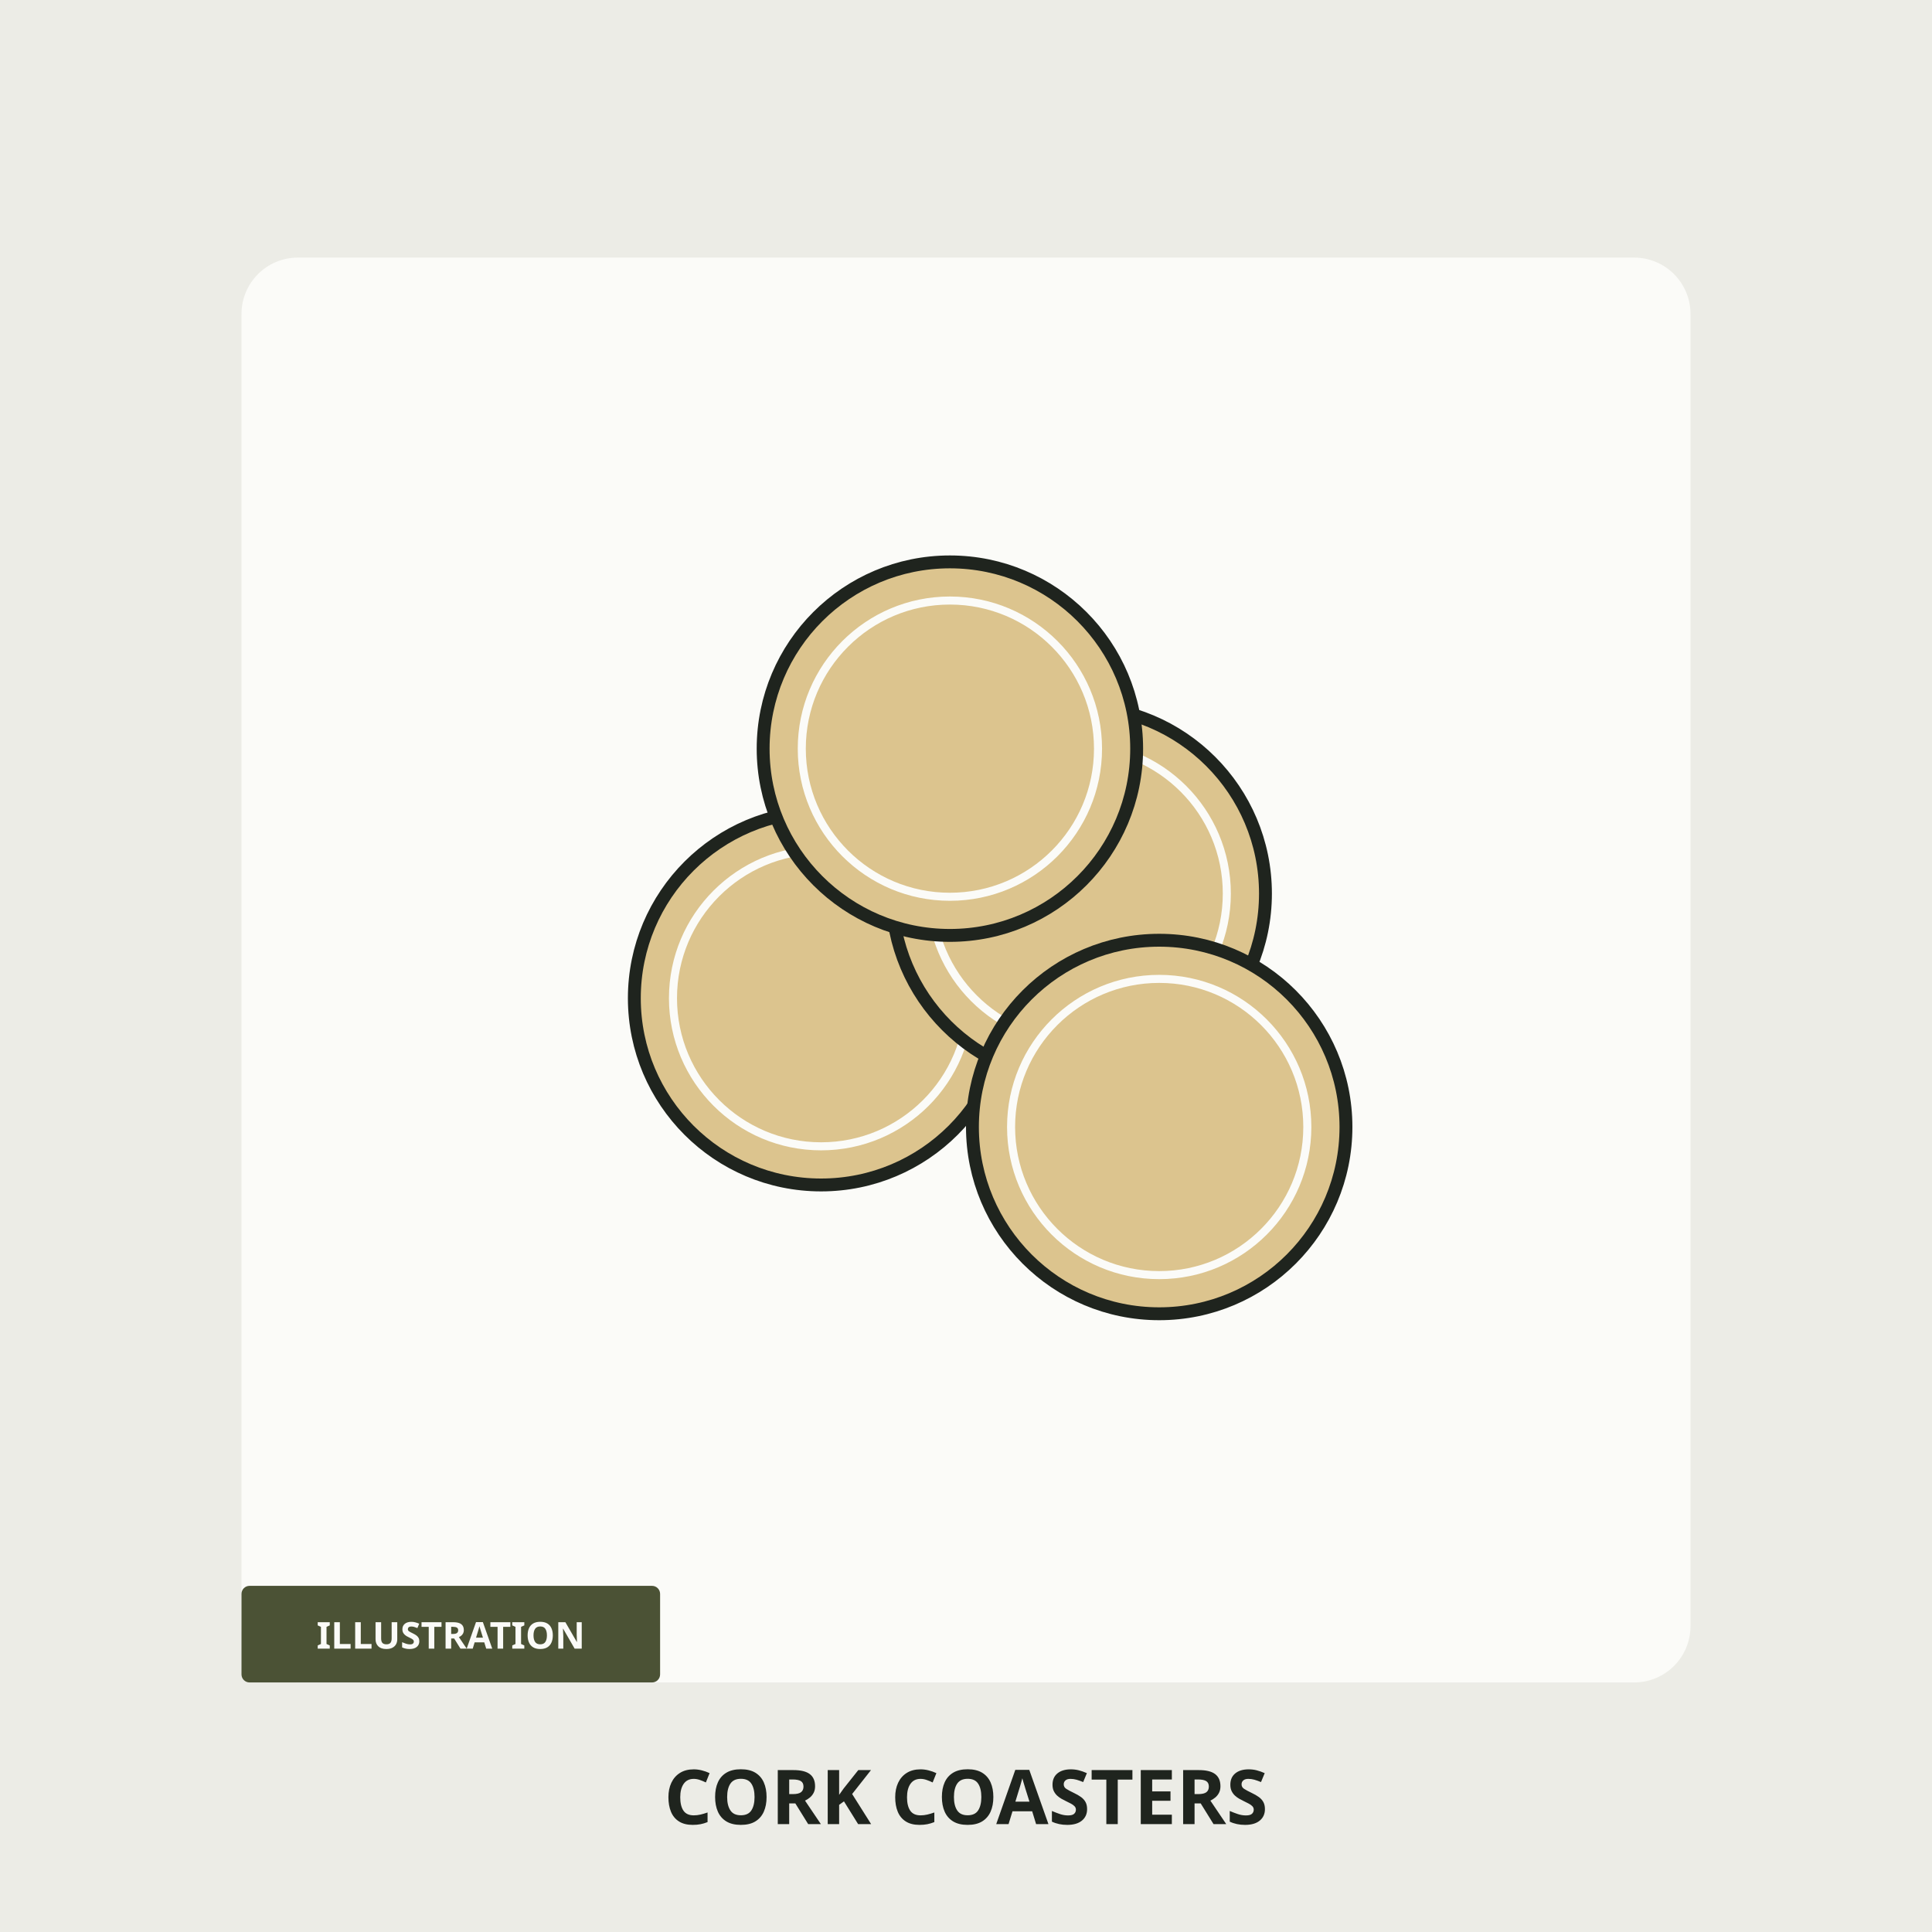
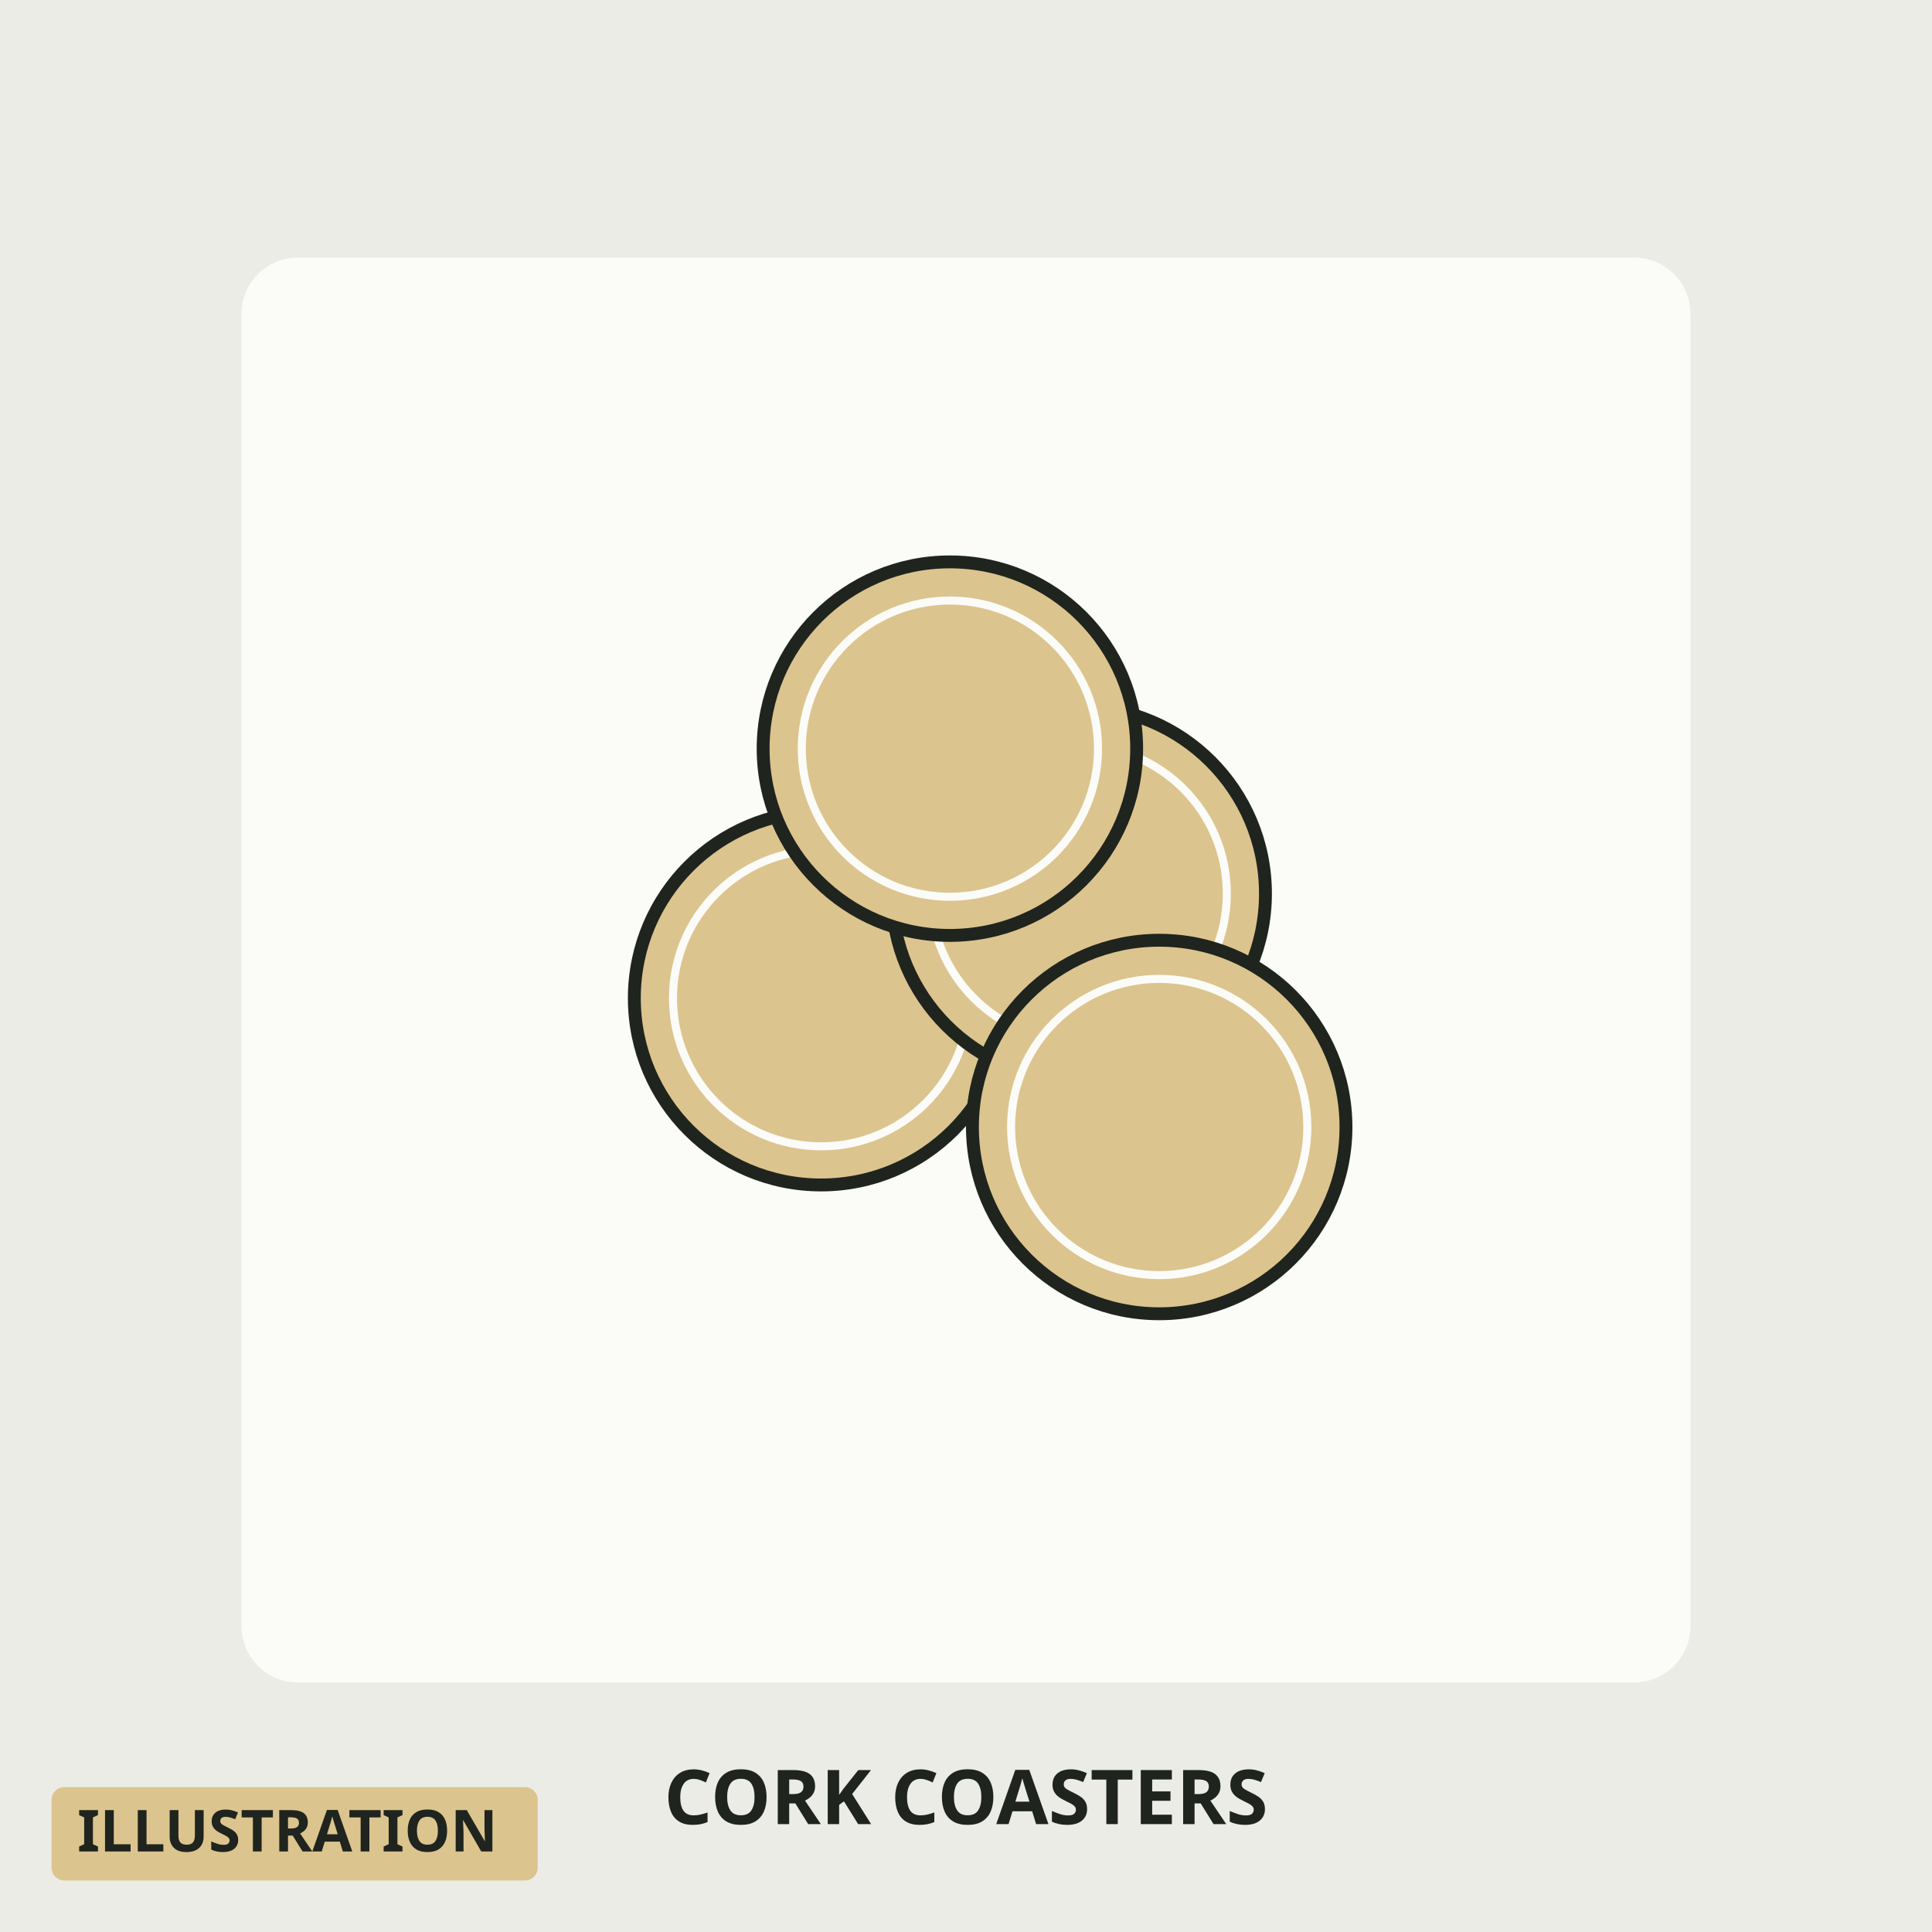
<svg xmlns="http://www.w3.org/2000/svg" viewBox="0 0 1200 1200">
  <rect x="0" y="0" width="1200" height="1200" rx="0" fill="#ECECE6" />
  <rect x="150" y="160" width="900" height="885" rx="35" fill="#FBFBF8" />
  <circle cx="510" cy="620" r="116" fill="#DCC48E" stroke="#1F241E" stroke-width="8" />
  <circle cx="510" cy="620" r="92" fill="none" stroke="#FBFBF8" stroke-width="5" />
  <circle cx="670" cy="555" r="116" fill="#DCC48E" stroke="#1F241E" stroke-width="8" />
  <circle cx="670" cy="555" r="92" fill="none" stroke="#FBFBF8" stroke-width="5" />
  <circle cx="590" cy="465" r="116" fill="#DCC48E" stroke="#1F241E" stroke-width="8" />
  <circle cx="590" cy="465" r="92" fill="none" stroke="#FBFBF8" stroke-width="5" />
  <circle cx="720" cy="700" r="116" fill="#DCC48E" stroke="#1F241E" stroke-width="8" />
  <circle cx="720" cy="700" r="92" fill="none" stroke="#FBFBF8" stroke-width="5" />
-   <rect x="150" y="985" width="260" height="60" rx="5" fill="#4B5235" />
-   <text x="280" y="1024" fill="#FBFBF8" font-family="Barlow" font-size="23" font-weight="600" text-anchor="middle">ILLUSTRATION</text>
  <text x="600" y="1133" fill="#1F241E" font-family="Big Shoulders" font-size="47" font-weight="800" text-anchor="middle">CORK COASTERS</text>
+   <rect x="32" y="1110" width="302" height="58" rx="8" fill="#DCC48E" />
+   <text x="48" y="1150" fill="#1F241E" font-family="Barlow" font-weight="600" font-size="36" text-anchor="start">ILLUSTRATION</text>
</svg>
